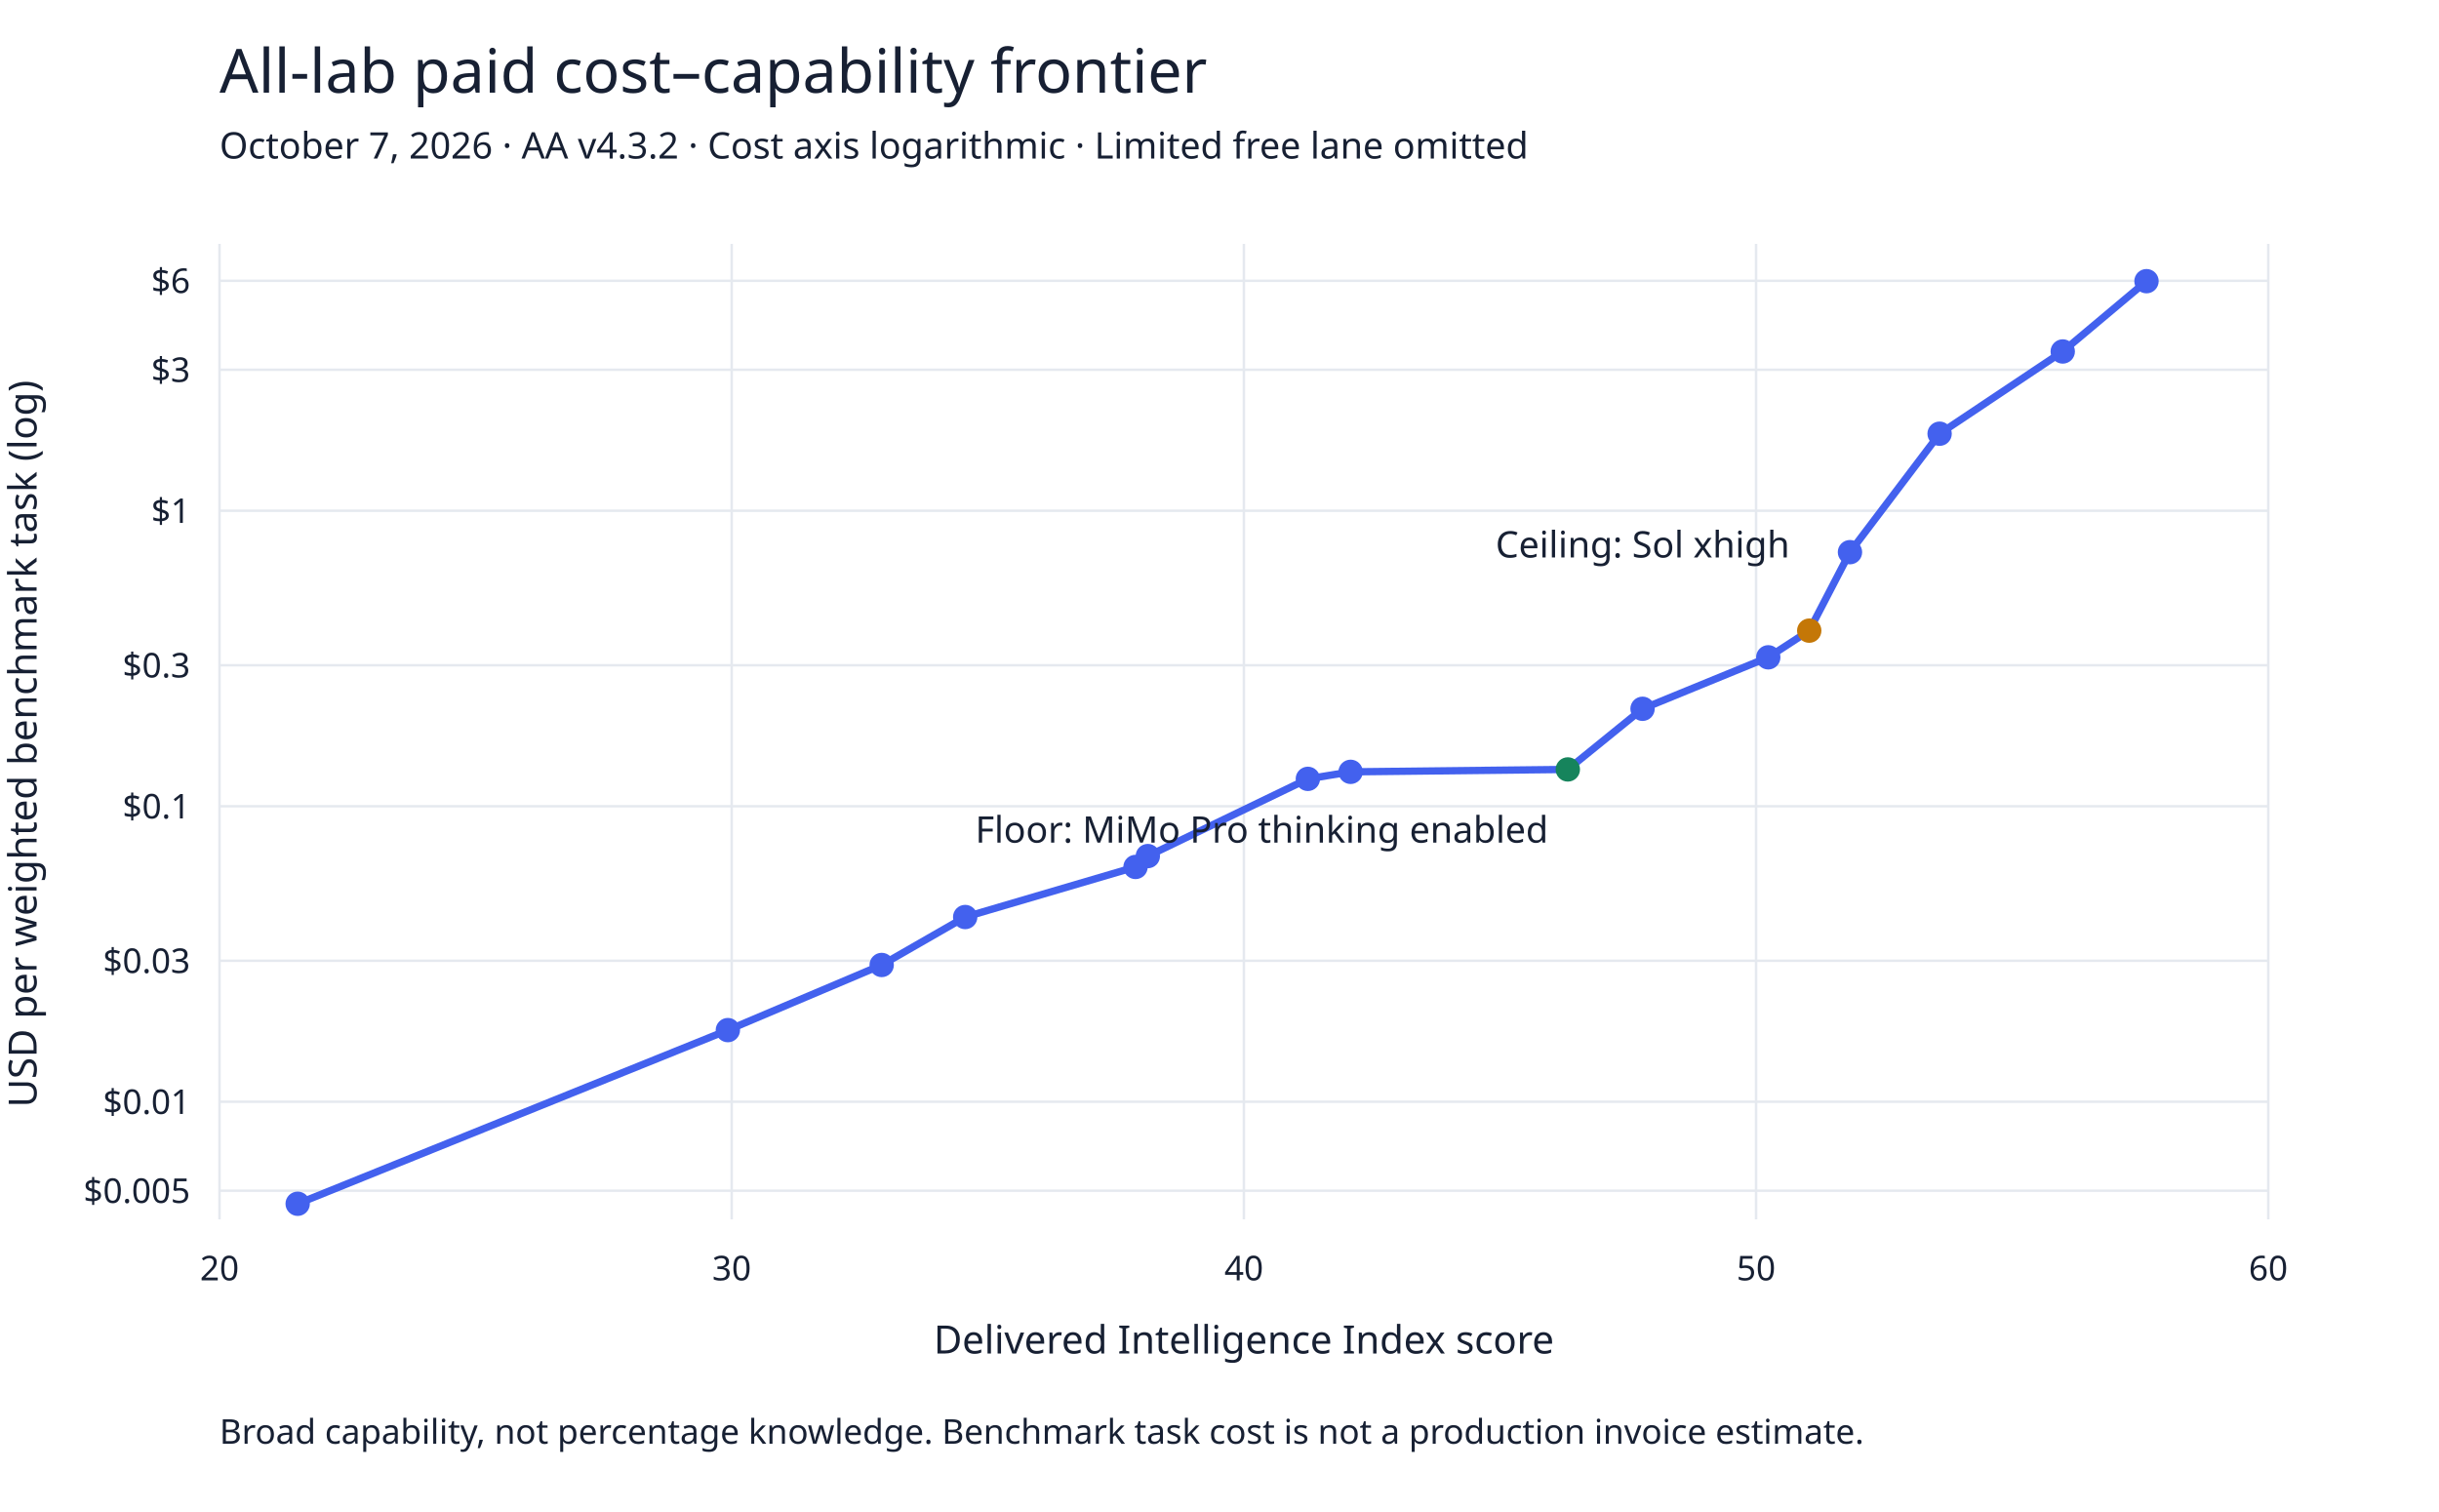
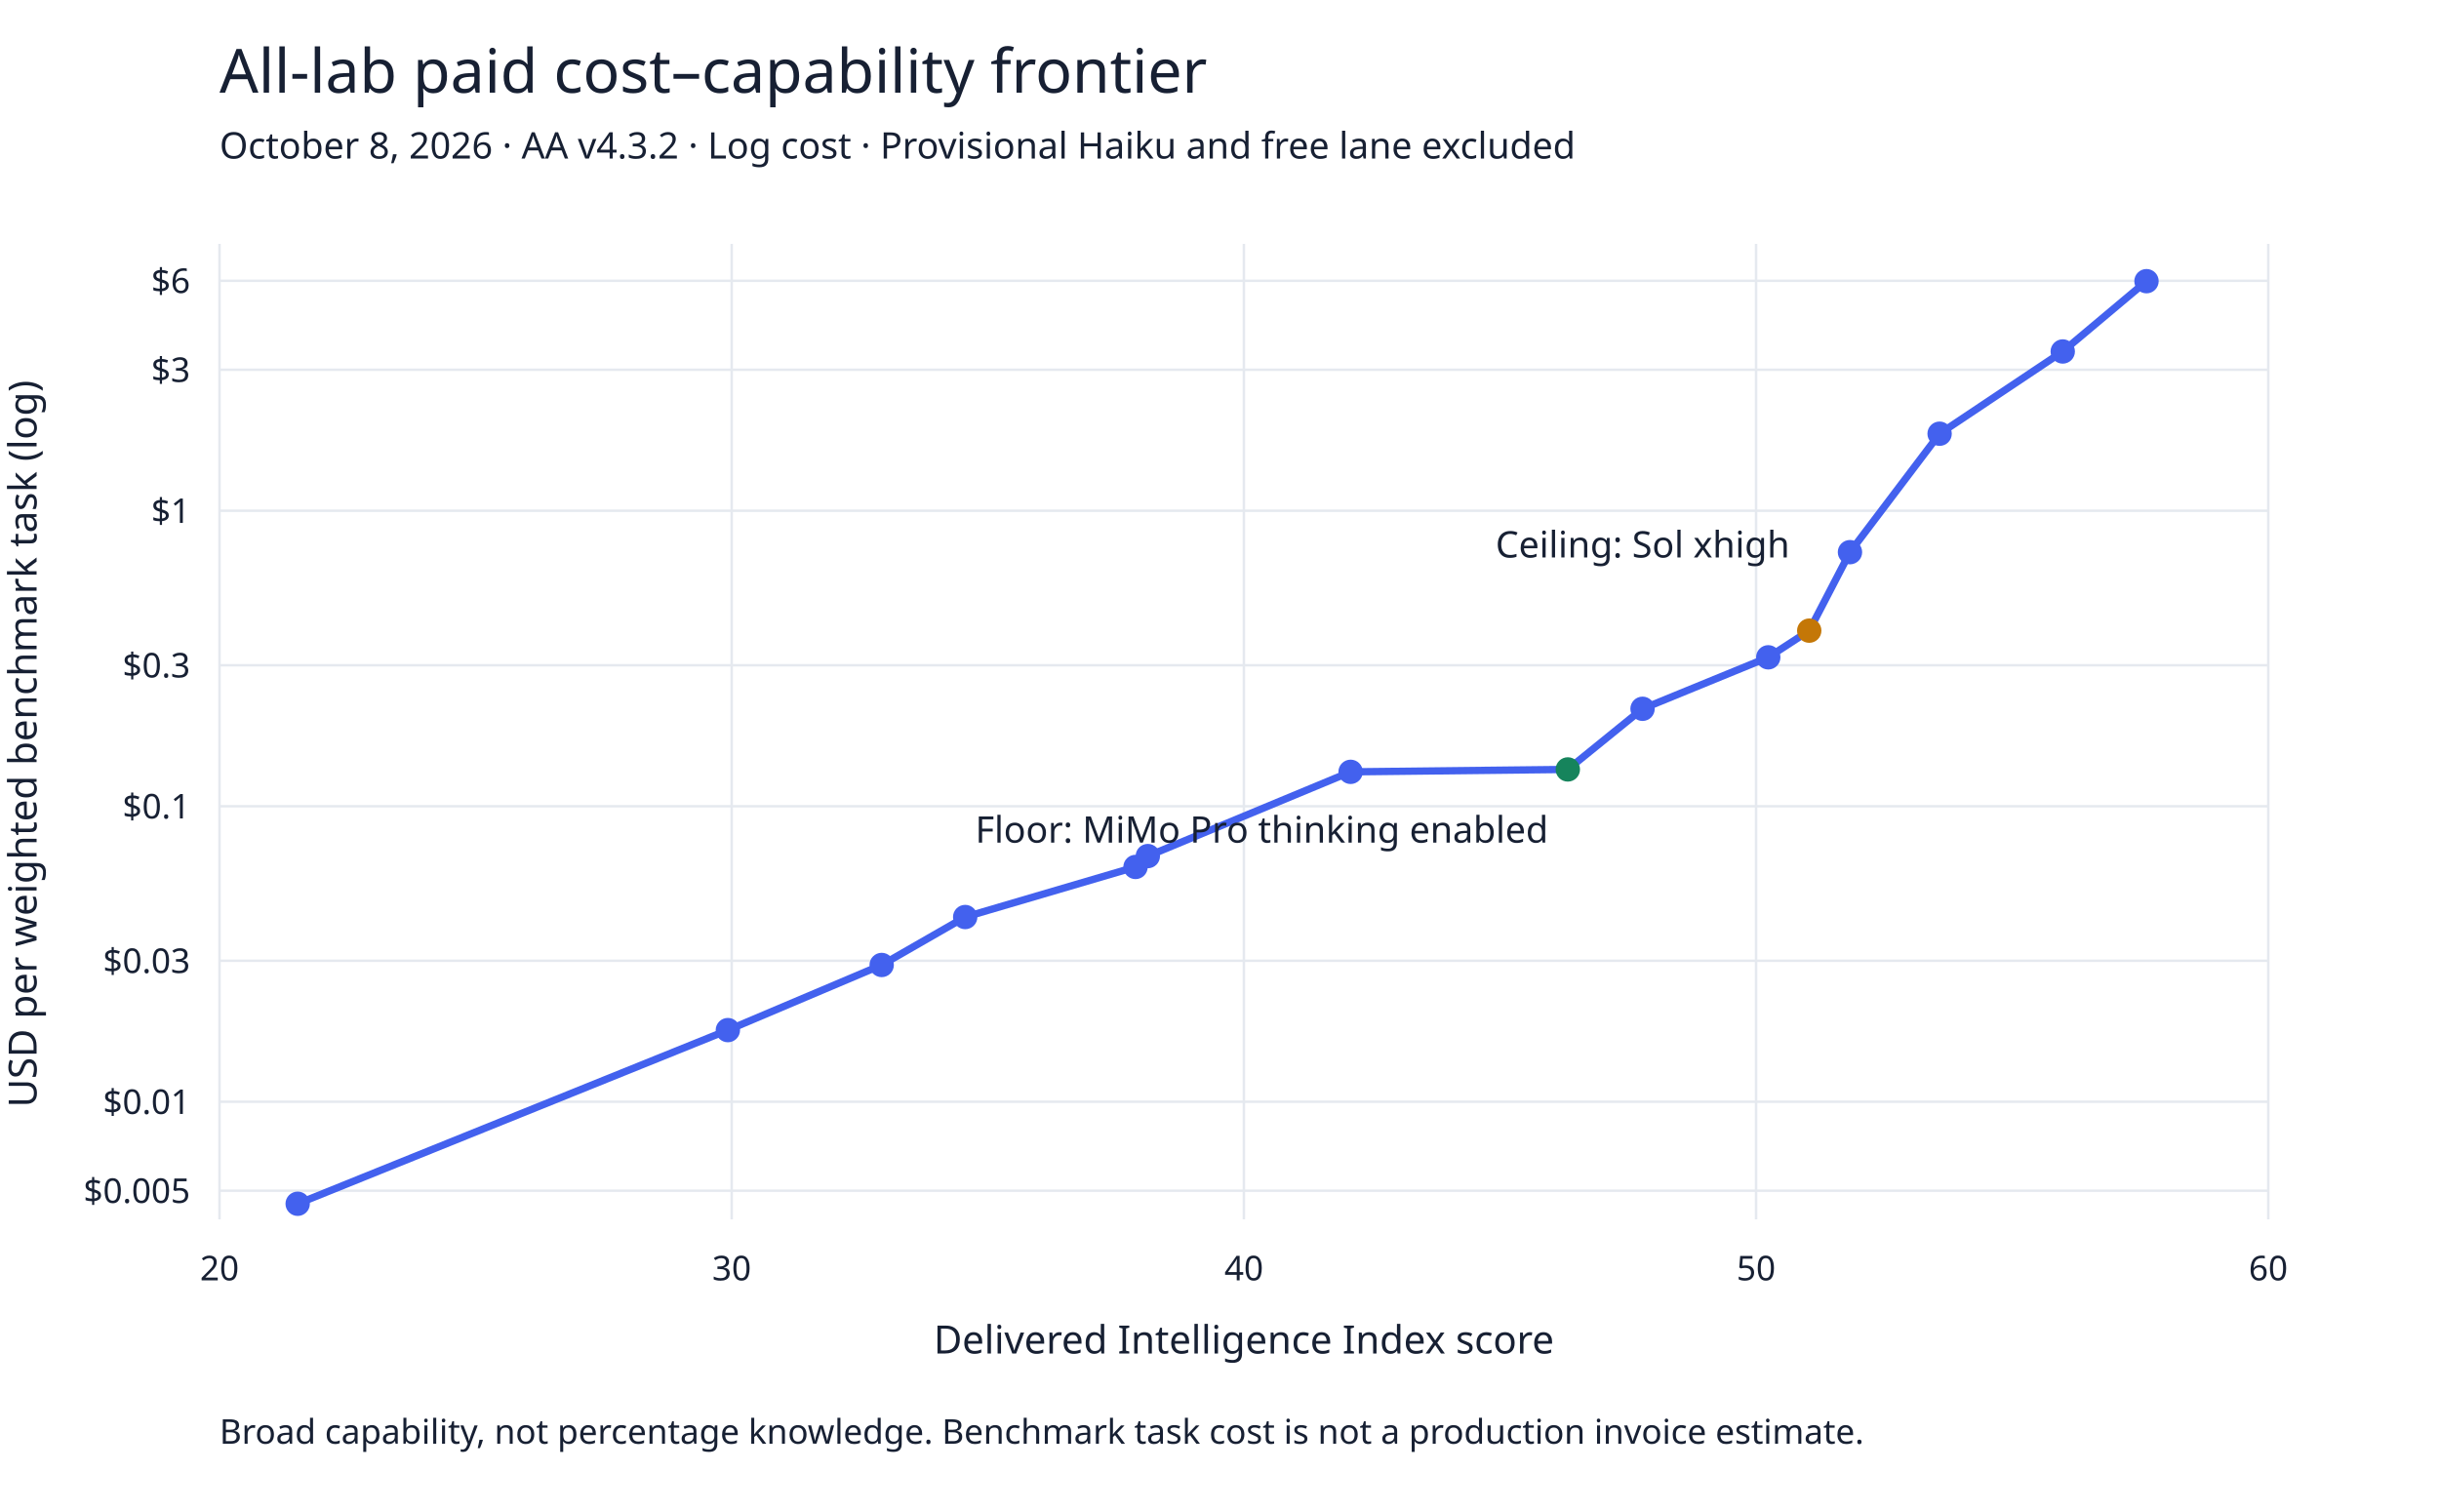
- <svg xmlns="http://www.w3.org/2000/svg" width="1000" height="620" viewBox="0 0 1000 620">
-   <rect width="100%" height="100%" fill="#ffffff" />
+ <svg xmlns="http://www.w3.org/2000/svg" width="1000" height="620">
+   <rect width="100%" height="100%" fill="white" />
  <g font-family="sans-serif" fill="#172033">
    <text x="90" y="38" font-size="25">All-lab paid cost–capability frontier</text>
-     <text x="90" y="65" font-size="15">October 7, 2026 · AA v4.3.2 · Cost axis logarithmic · Limited free lane omitted</text>
+     <text x="90" y="65" font-size="15">October 8, 2026 · AA v4.3.2 · Log cost · Provisional Haiku and free lane excluded</text>
    <path d="M90.0,100 V500" stroke="#e5e9ef" />
    <text x="90.0" y="525" text-anchor="middle" font-size="14">20</text>
    <path d="M300.0,100 V500" stroke="#e5e9ef" />
    <text x="300.0" y="525" text-anchor="middle" font-size="14">30</text>
    <path d="M510.0,100 V500" stroke="#e5e9ef" />
    <text x="510.0" y="525" text-anchor="middle" font-size="14">40</text>
    <path d="M720.0,100 V500" stroke="#e5e9ef" />
    <text x="720.0" y="525" text-anchor="middle" font-size="14">50</text>
    <path d="M930.0,100 V500" stroke="#e5e9ef" />
    <text x="930.0" y="525" text-anchor="middle" font-size="14">60</text>
    <path d="M90,488.257 H930" stroke="#e5e9ef" />
    <text x="78" y="493.257" text-anchor="end" font-size="14">$0.005</text>
    <path d="M90,451.78 H930" stroke="#e5e9ef" />
    <text x="78" y="456.78" text-anchor="end" font-size="14">$0.01</text>
    <path d="M90,393.965 H930" stroke="#e5e9ef" />
    <text x="78" y="398.965" text-anchor="end" font-size="14">$0.03</text>
    <path d="M90,330.606 H930" stroke="#e5e9ef" />
    <text x="78" y="335.606" text-anchor="end" font-size="14">$0.1</text>
    <path d="M90,272.791 H930" stroke="#e5e9ef" />
    <text x="78" y="277.791" text-anchor="end" font-size="14">$0.3</text>
    <path d="M90,209.431 H930" stroke="#e5e9ef" />
    <text x="78" y="214.431" text-anchor="end" font-size="14">$1</text>
    <path d="M90,151.616 H930" stroke="#e5e9ef" />
    <text x="78" y="156.616" text-anchor="end" font-size="14">$3</text>
    <path d="M90,115.139 H930" stroke="#e5e9ef" />
    <text x="78" y="120.139" text-anchor="end" font-size="14">$6</text>
    <text x="510" y="555" text-anchor="middle" font-size="16">Delivered Intelligence Index score</text>
    <text x="15" y="305" transform="rotate(-90 15 305)" text-anchor="middle" font-size="16">USD per weighted benchmark task (log)</text>
-     <polyline points="122.05,493.608 298.429,422.399 361.492,395.692 395.733,376.029 465.572,355.496 470.615,351.038 536.228,319.376 553.755,316.495 642.808,315.51 673.45,290.642 724.993,269.535 741.793,258.599 758.498,226.415 795.247,177.845 845.734,144.123 880.07,115.297" fill="none" stroke="#4361ee" stroke-width="3" />
+     <polyline points="122.05,493.608 298.429,422.399 361.492,395.692 395.733,376.029 465.572,355.496 470.615,351.038 553.755,316.495 642.808,315.51 673.45,290.642 724.993,269.535 741.793,258.599 758.498,226.415 795.247,177.845 845.734,144.123 880.07,115.297" fill="none" stroke="#4361ee" stroke-width="3" />
    <circle cx="122.05" cy="493.608" r="5" fill="#4361ee" />
    <circle cx="298.429" cy="422.399" r="5" fill="#4361ee" />
    <circle cx="361.492" cy="395.692" r="5" fill="#4361ee" />
    <circle cx="395.733" cy="376.029" r="5" fill="#4361ee" />
    <circle cx="465.572" cy="355.496" r="5" fill="#4361ee" />
    <circle cx="470.615" cy="351.038" r="5" fill="#4361ee" />
-     <circle cx="536.228" cy="319.376" r="5" fill="#4361ee" />
    <circle cx="553.755" cy="316.495" r="5" fill="#4361ee" />
    <circle cx="642.808" cy="315.51" r="5" fill="#16845c" />
    <circle cx="673.45" cy="290.642" r="5" fill="#4361ee" />
    <circle cx="724.993" cy="269.535" r="5" fill="#4361ee" />
    <circle cx="741.793" cy="258.599" r="5" fill="#c47707" />
    <circle cx="758.498" cy="226.415" r="5" fill="#4361ee" />
    <circle cx="795.247" cy="177.845" r="5" fill="#4361ee" />
    <circle cx="845.734" cy="144.123" r="5" fill="#4361ee" />
    <circle cx="880.07" cy="115.297" r="5" fill="#4361ee" />
    <text x="634.808" y="345.51" text-anchor="end" font-size="15">Floor: MiMo Pro thinking enabled</text>
    <text x="733.793" y="228.599" text-anchor="end" font-size="15">Ceiling: Sol xhigh</text>
    <text x="90" y="592" font-size="14">Broad capability, not percentage knowledge. Benchmark task cost is not a production invoice estimate.</text>
  </g>
</svg>
